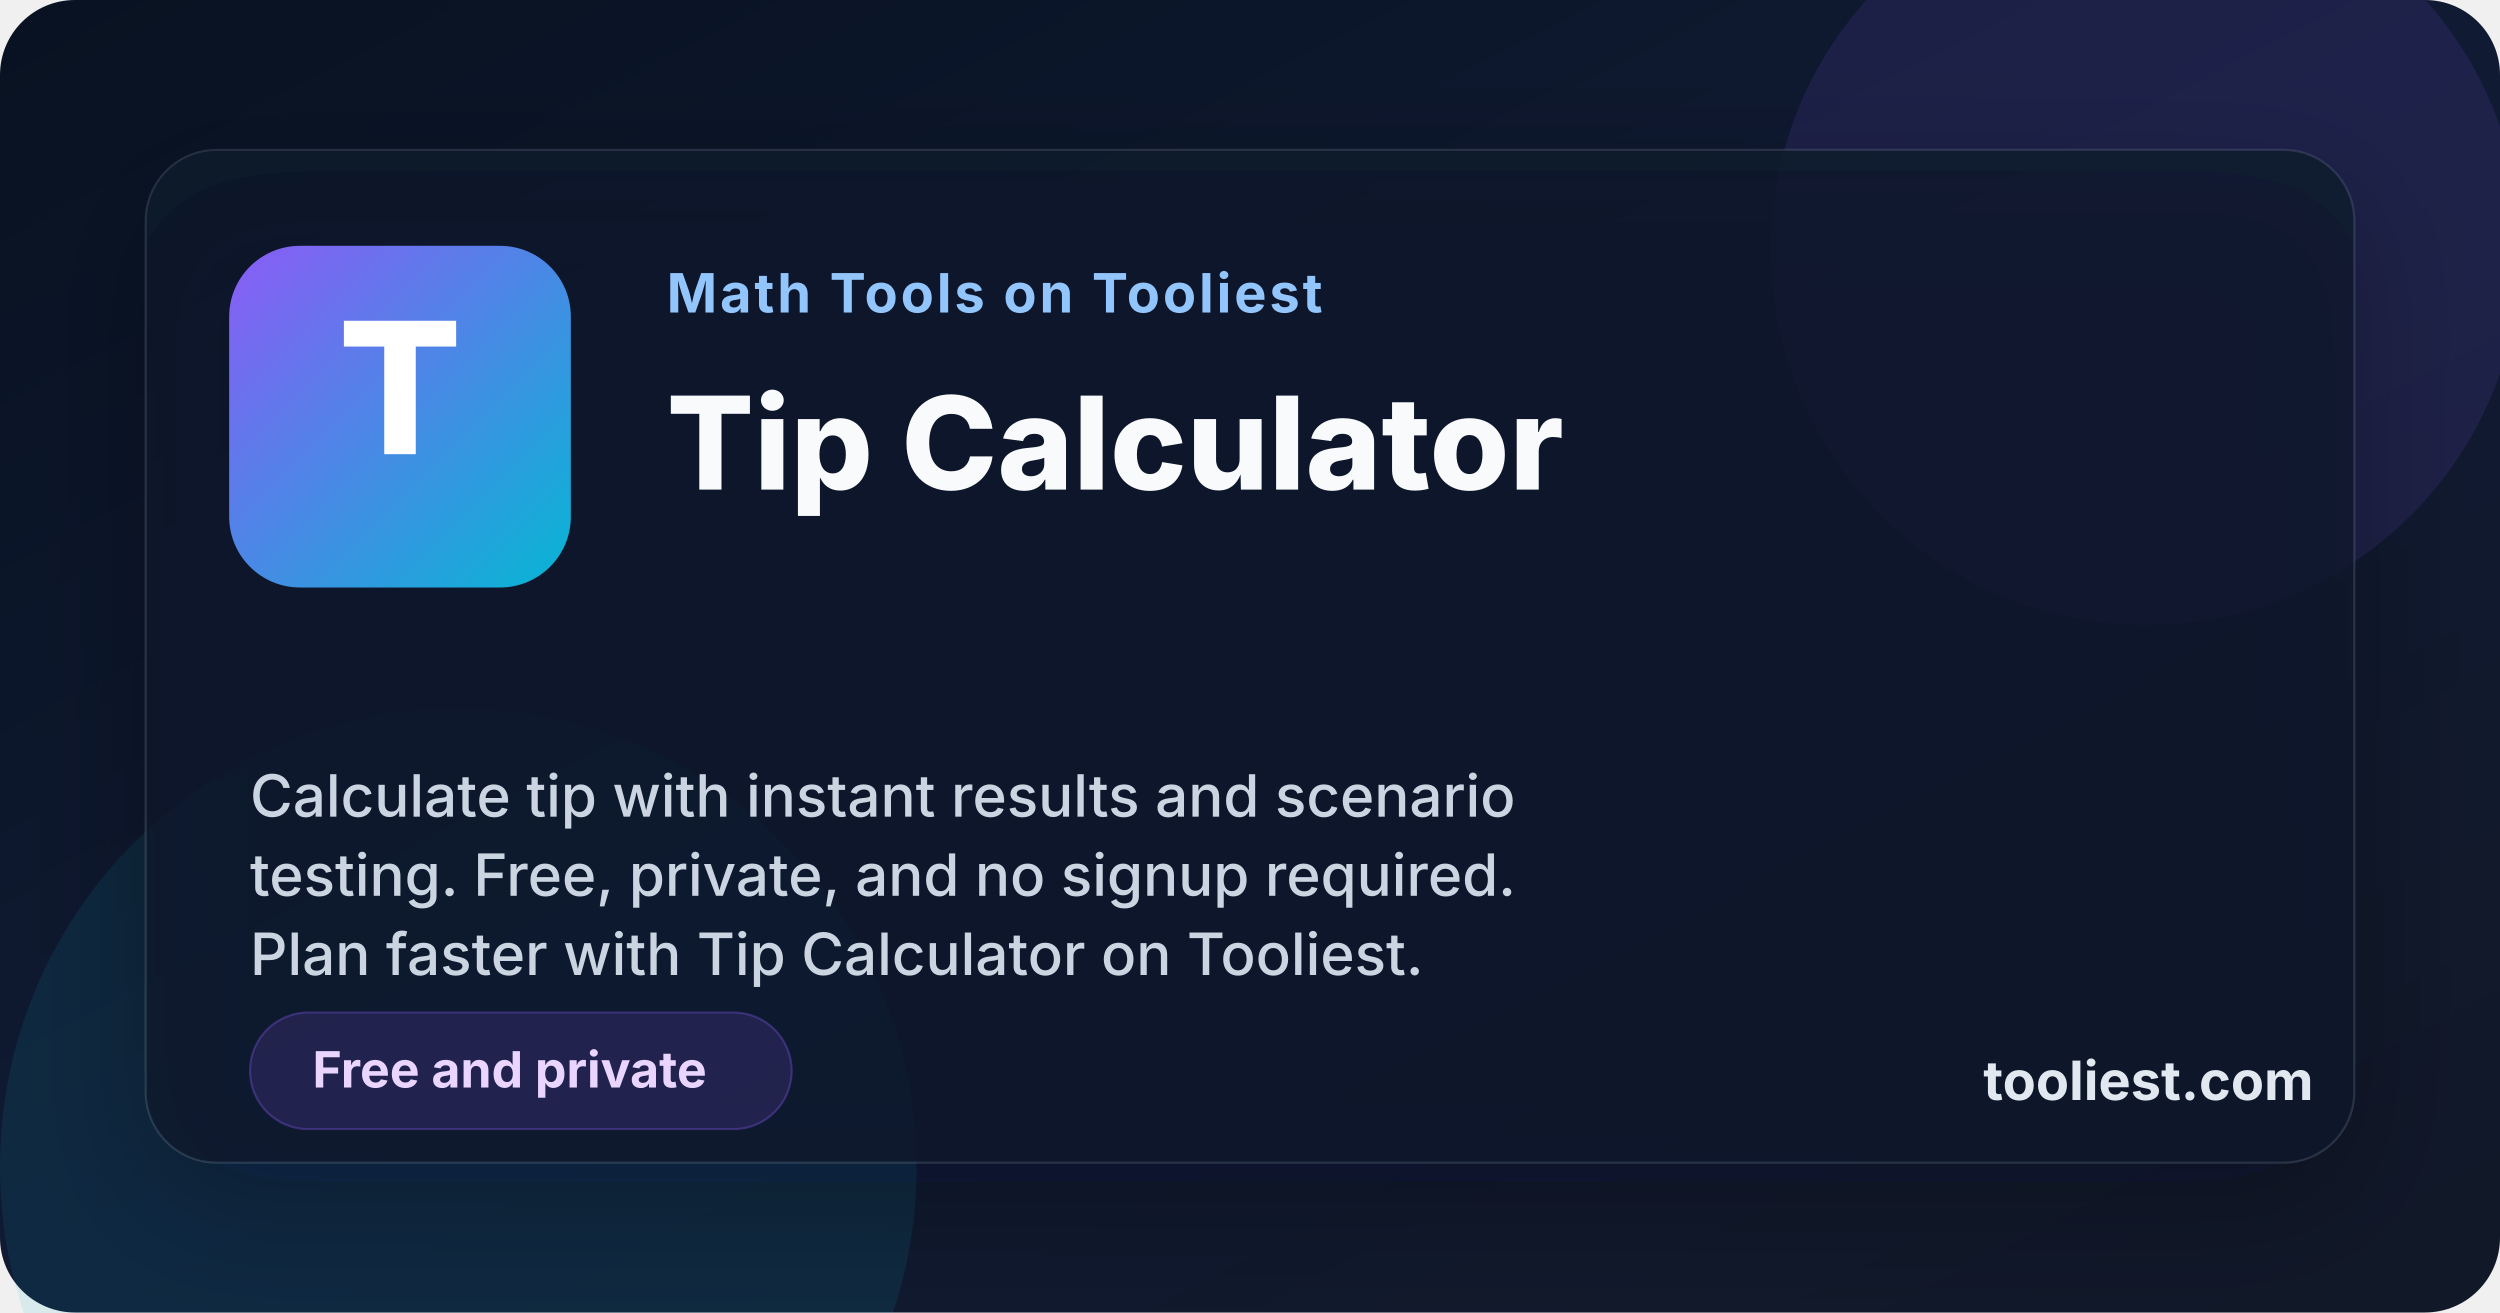
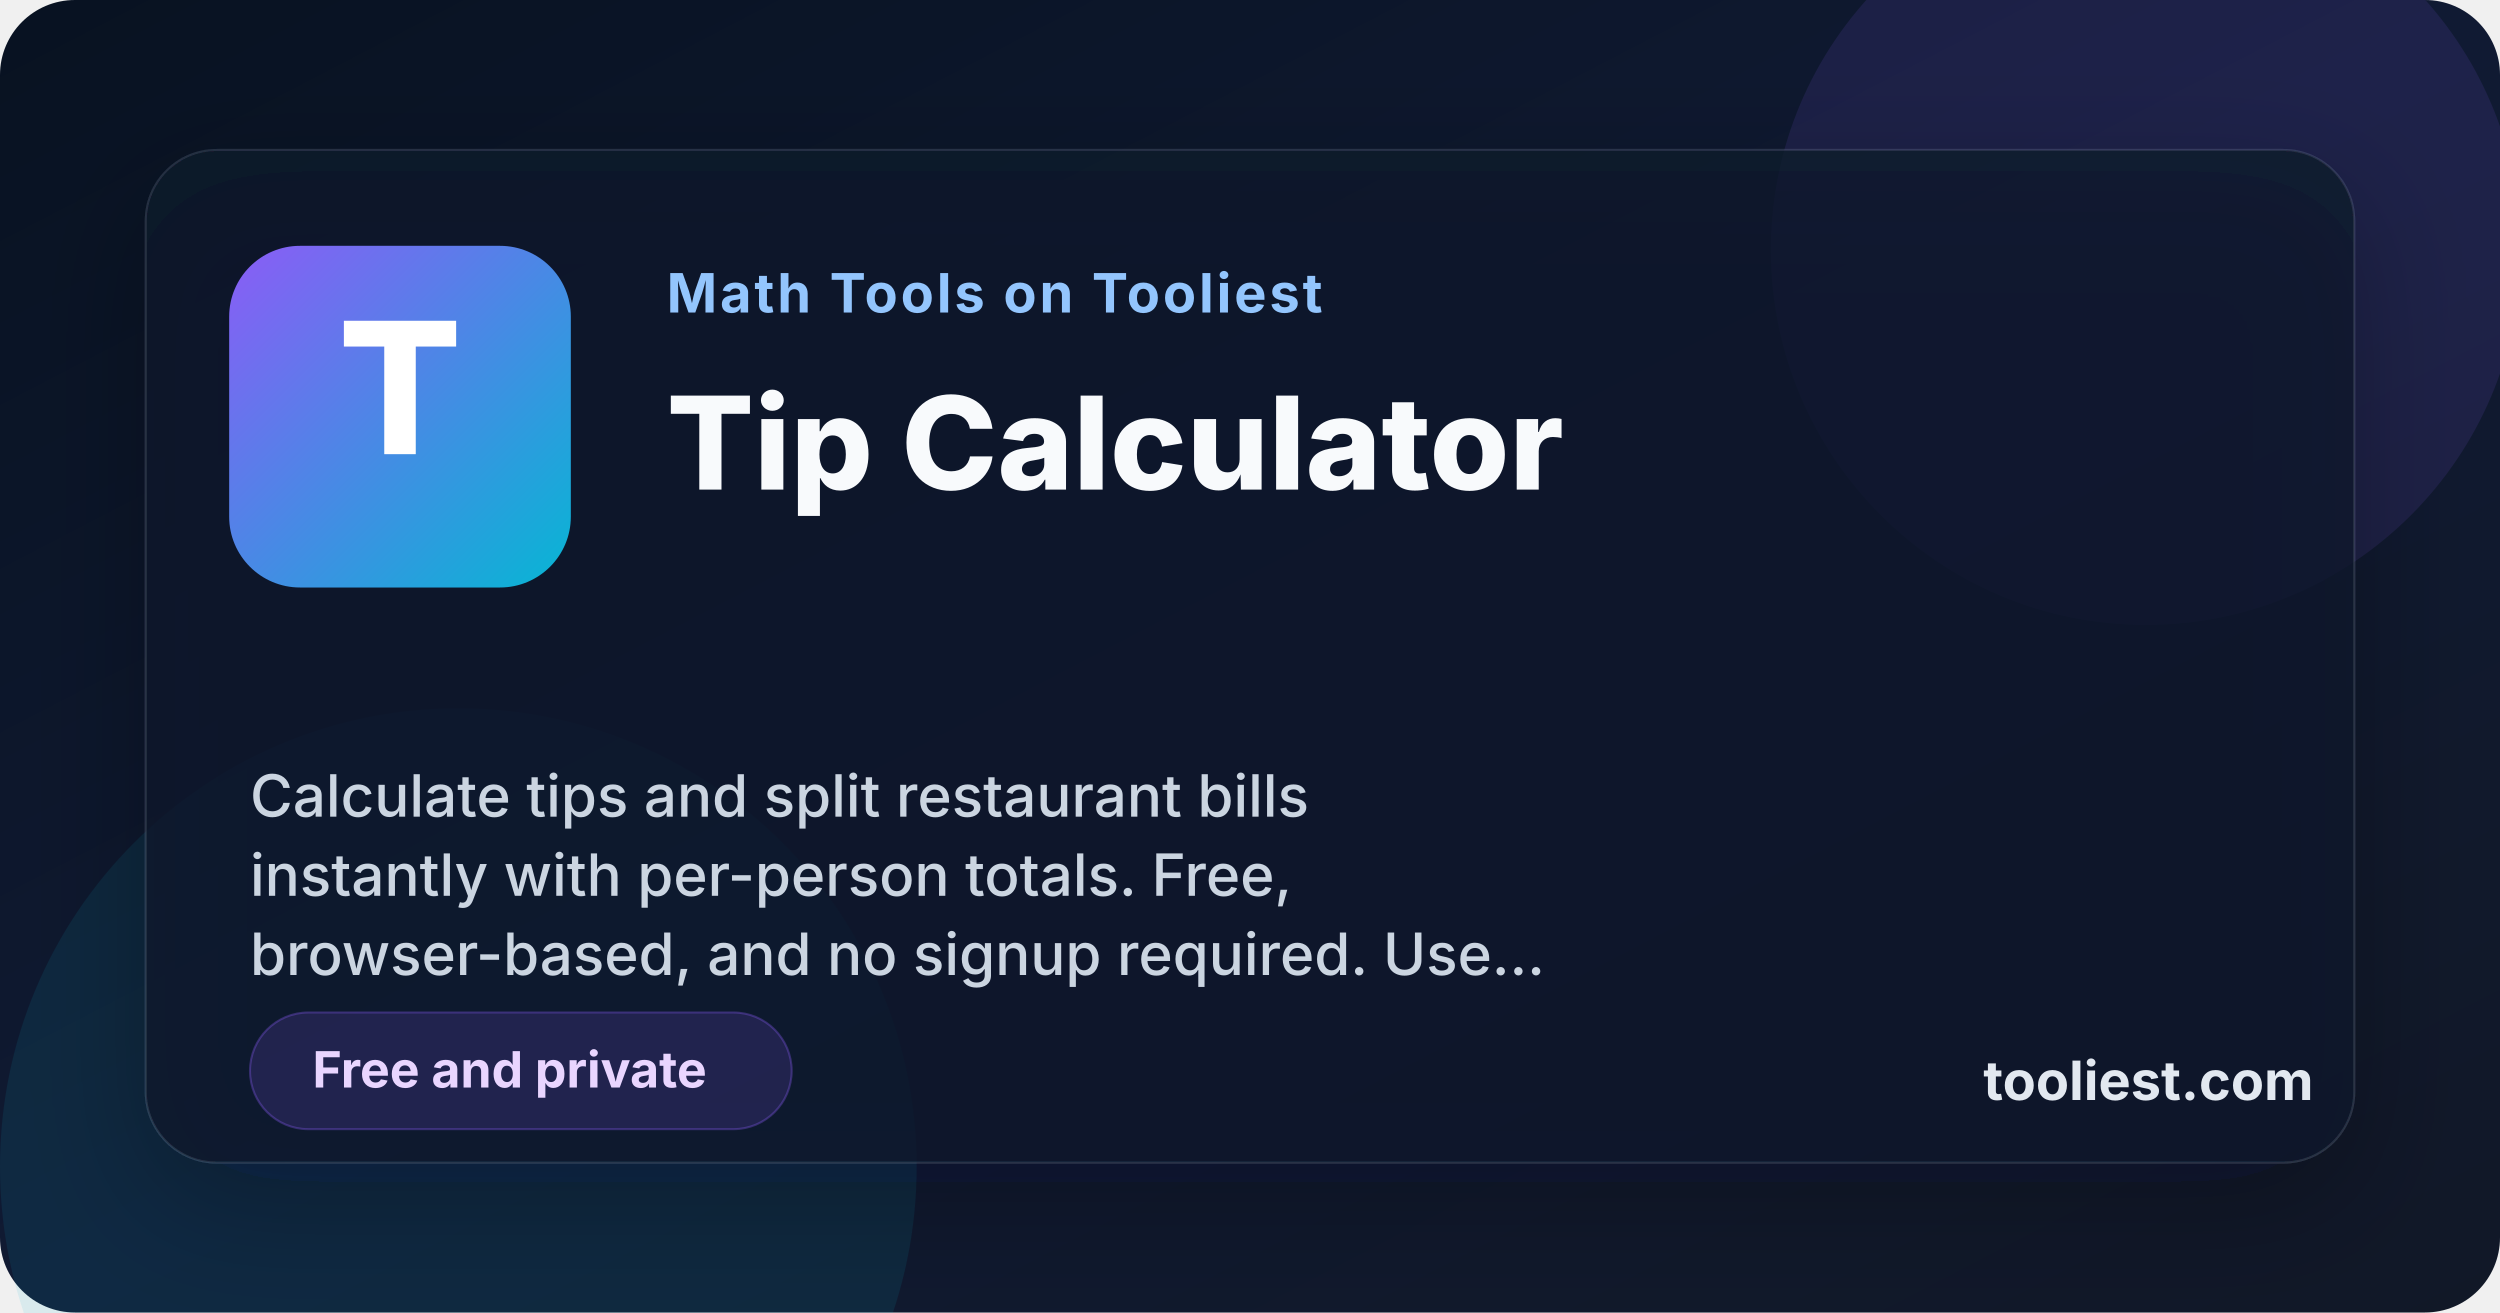
<svg xmlns="http://www.w3.org/2000/svg" width="1200" height="630" viewBox="0 0 1200 630" role="img" aria-labelledby="title desc">
  <defs>
    <linearGradient id="bg" x1="0%" x2="100%" y1="0%" y2="100%">
      <stop offset="0%" stop-color="#081221" />
      <stop offset="50%" stop-color="#101a33" />
      <stop offset="100%" stop-color="#111827" />
    </linearGradient>
    <linearGradient id="accent" x1="0%" x2="100%" y1="0%" y2="100%">
      <stop offset="0%" stop-color="#8b5cf6" />
      <stop offset="100%" stop-color="#06b6d4" />
    </linearGradient>
    <filter id="shadow" x="-20%" y="-20%" width="140%" height="140%">
      <feDropShadow dx="0" dy="20" stdDeviation="30" flood-color="#020617" flood-opacity="0.35" />
    </filter>
  </defs>
  <rect width="1200" height="630" fill="url(#bg)" rx="36" />
  <circle cx="1030" cy="120" r="180" fill="#8b5cf6" opacity="0.12" />
  <circle cx="220" cy="560" r="220" fill="#06b6d4" opacity="0.1" />
  <rect x="70" y="72" width="1060" height="486" rx="34" fill="rgba(15, 23, 42, 0.78)" stroke="rgba(148, 163, 184, 0.18)" filter="url(#shadow)" />
  <rect x="110" y="118" width="164" height="164" rx="34" fill="url(#accent)" />
  <text x="192" y="218" text-anchor="middle" font-family="Inter, Arial, sans-serif" font-size="88" font-weight="800" fill="#ffffff">T</text>
  <text x="320" y="150" font-family="Inter, Arial, sans-serif" font-size="26" font-weight="700" letter-spacing="1.4" fill="#93c5fd">Math Tools on Tooliest</text>
  <text x="320" y="235" font-family="Inter, Arial, sans-serif" font-size="62" font-weight="800" fill="#f8fafc">Tip Calculator</text>
-   <text x="120" y="392" font-family="Inter, Arial, sans-serif" font-size="28" font-weight="500" fill="#cbd5e1">Calculate tip with instant results and scenario</text>
-   <text x="120" y="430" font-family="Inter, Arial, sans-serif" font-size="28" font-weight="500" fill="#cbd5e1">testing. Free, private, and no signup required.</text>
-   <text x="120" y="468" font-family="Inter, Arial, sans-serif" font-size="28" font-weight="500" fill="#cbd5e1">Plan faster with Tip Calculator on Tooliest.</text>
+   <text x="120" y="392" font-family="Inter, Arial, sans-serif" font-size="28" font-weight="500" fill="#cbd5e1">Calculate tips and split restaurant bills</text>
+   <text x="120" y="430" font-family="Inter, Arial, sans-serif" font-size="28" font-weight="500" fill="#cbd5e1">instantly with per-person totals. Free,</text>
+   <text x="120" y="468" font-family="Inter, Arial, sans-serif" font-size="28" font-weight="500" fill="#cbd5e1">browser-based, and no signup required. Use...</text>
  <rect x="120" y="486" width="260" height="56" rx="28" fill="rgba(139, 92, 246, 0.16)" stroke="rgba(139, 92, 246, 0.32)" />
  <text x="150" y="522" font-family="Inter, Arial, sans-serif" font-size="24" font-weight="700" fill="#e9d5ff">Free and private</text>
  <text x="952" y="528" font-family="Inter, Arial, sans-serif" font-size="26" font-weight="700" fill="#e2e8f0">tooliest.com</text>
</svg>
